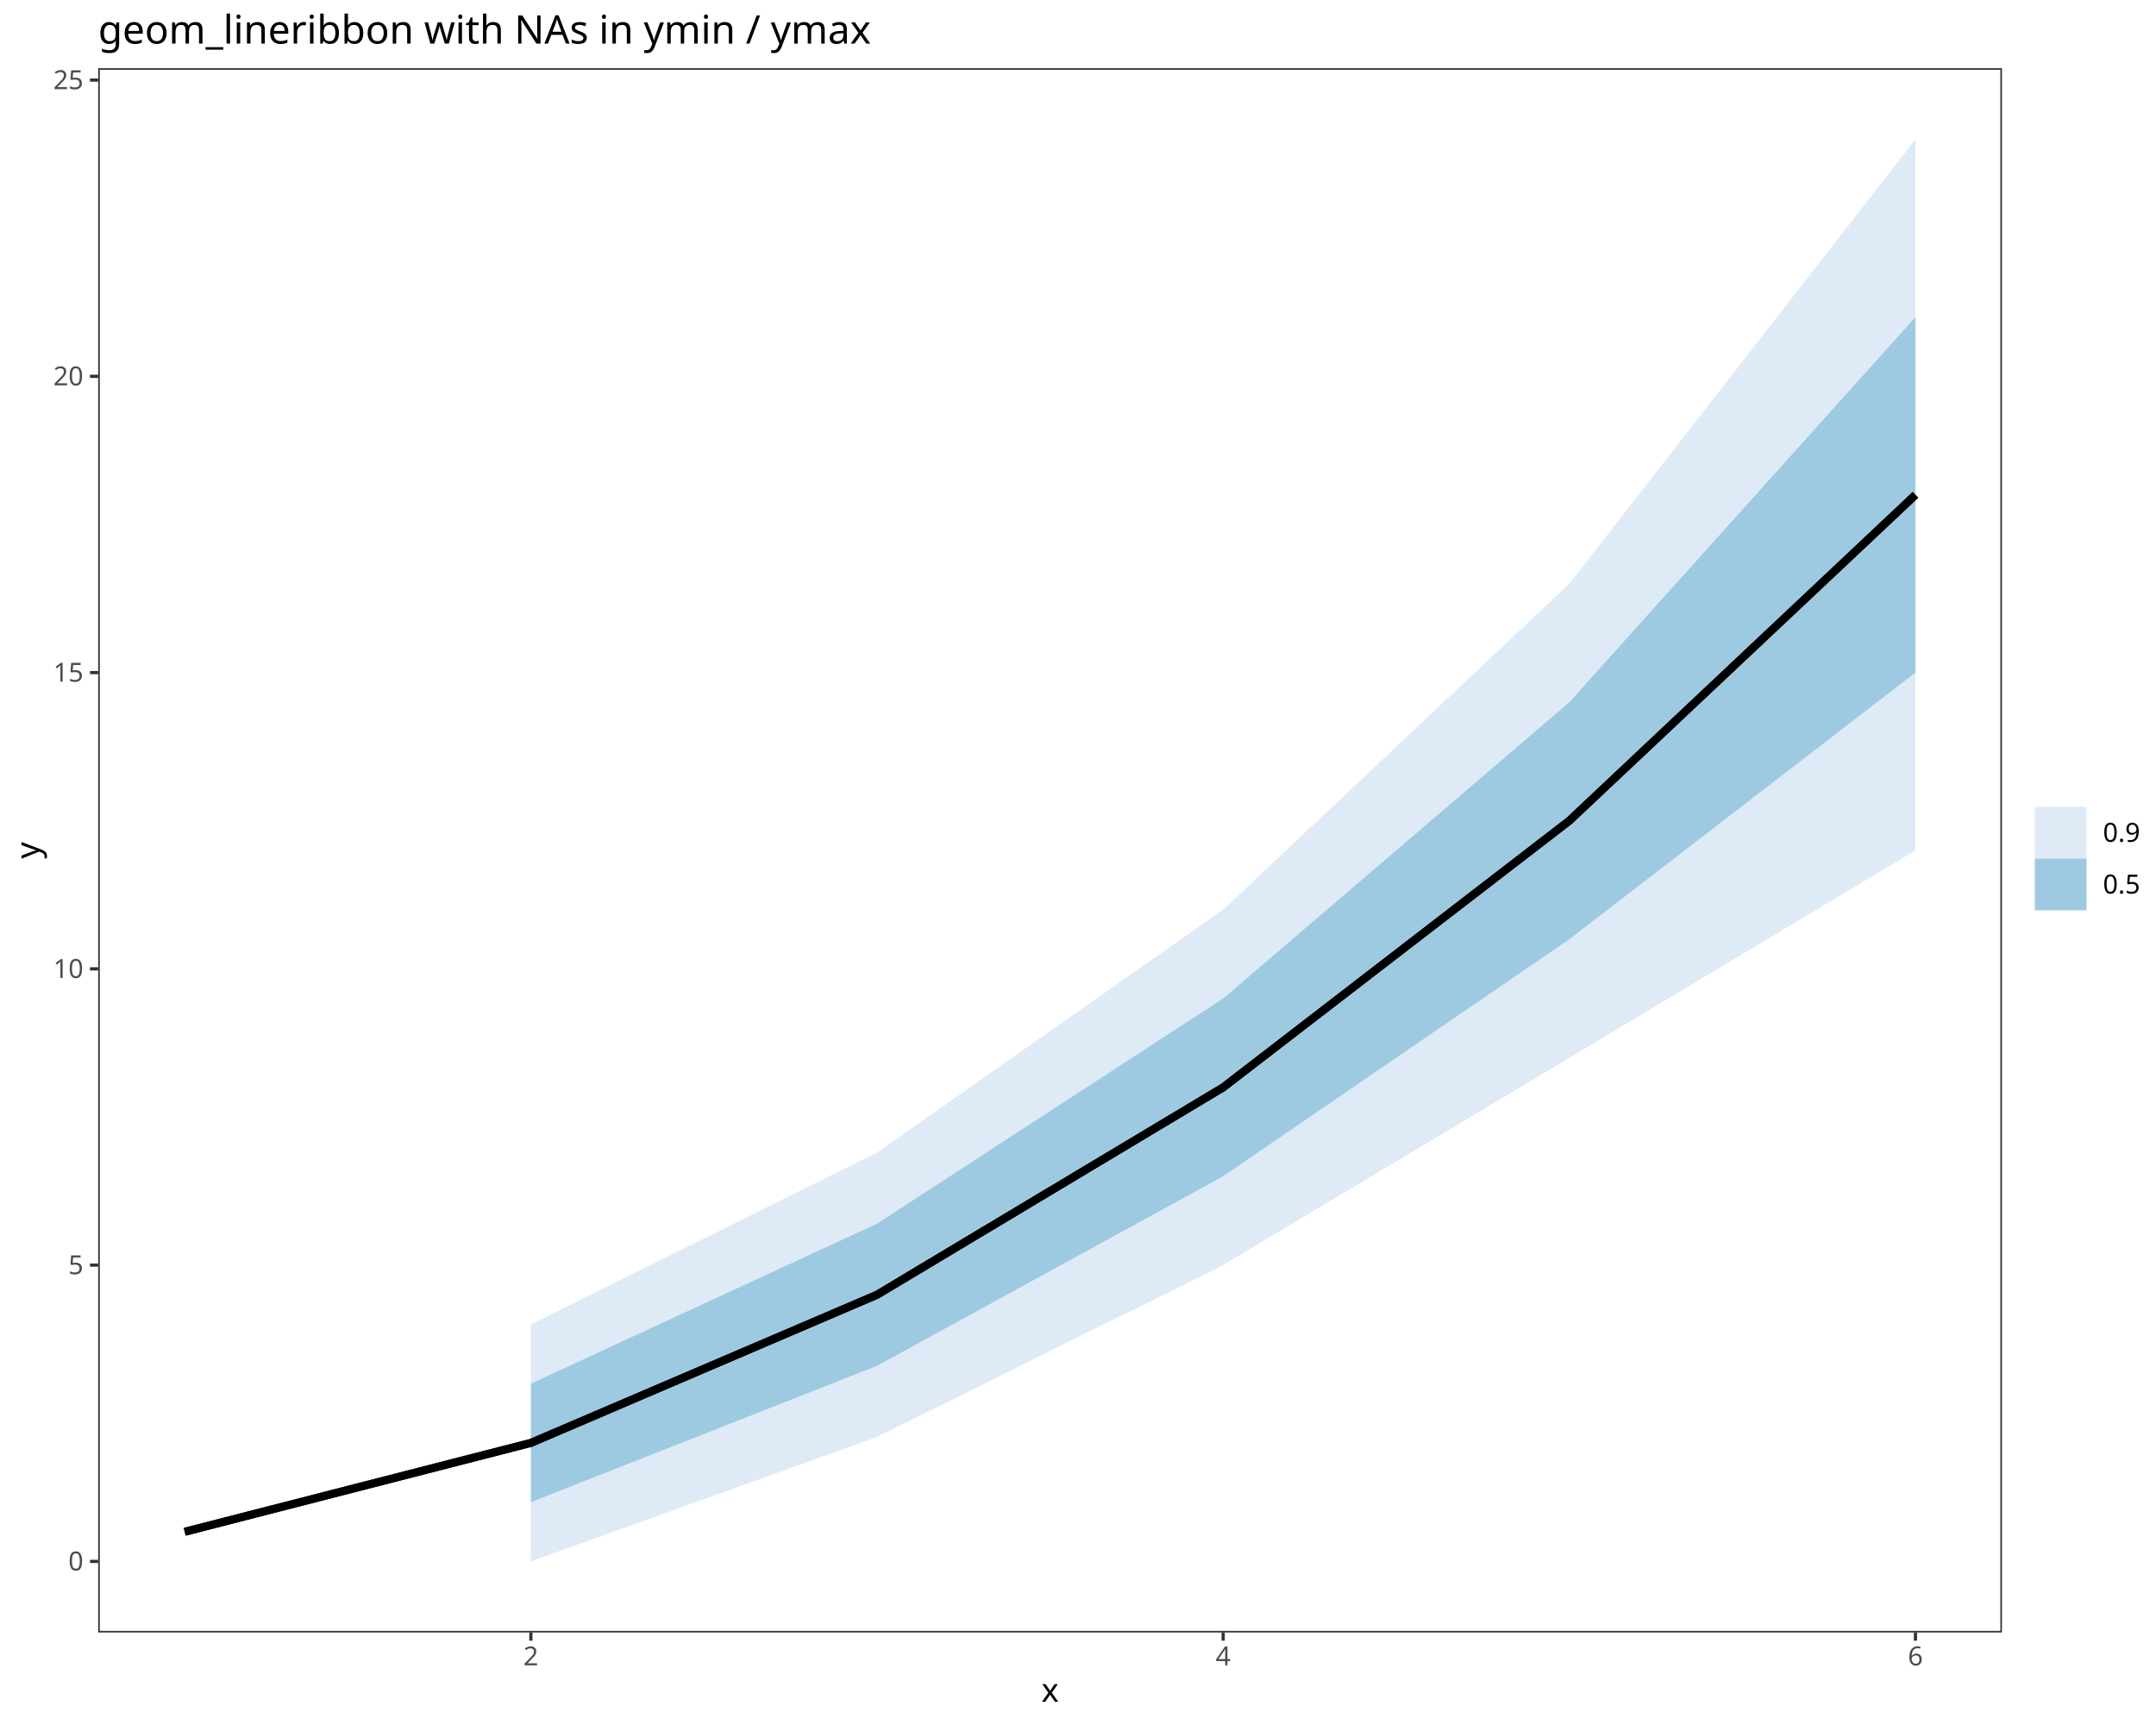
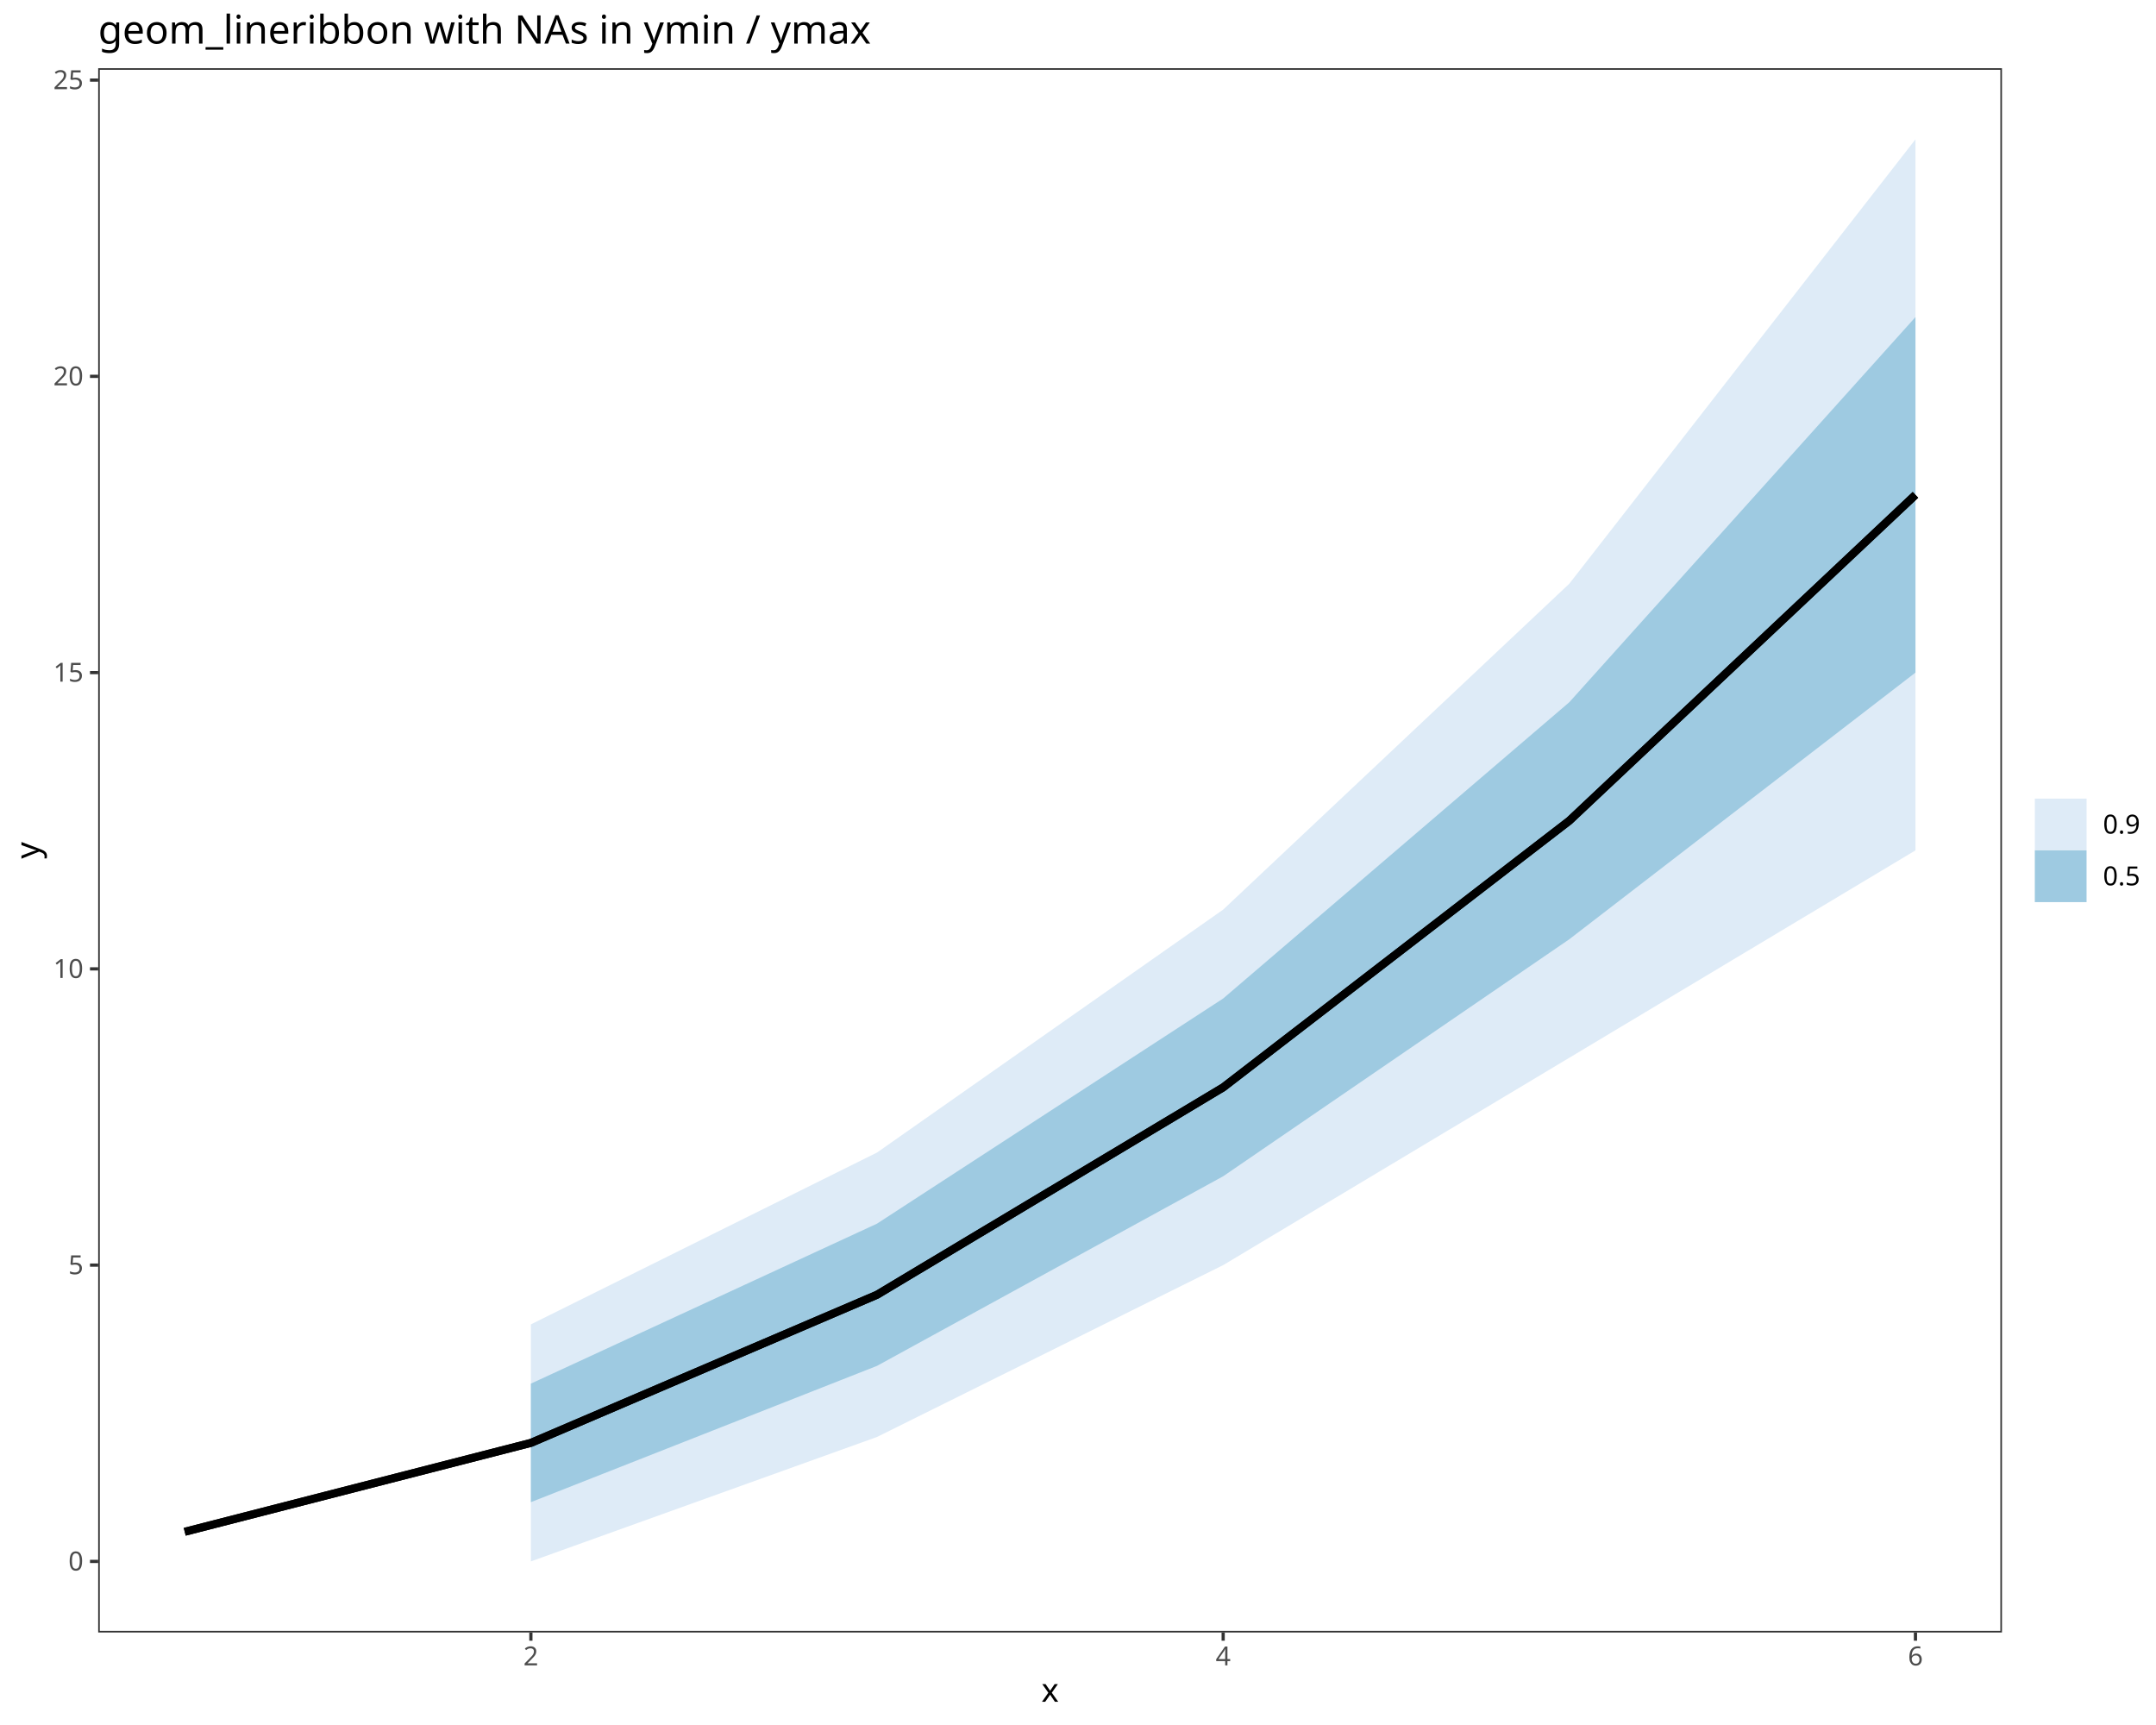
<svg xmlns="http://www.w3.org/2000/svg" class="svglite" data-engine-version="2.0" width="720.00pt" height="576.00pt" viewBox="0 0 720.00 576.00">
  <defs>
    <style type="text/css">
    .svglite line, .svglite polyline, .svglite polygon, .svglite path, .svglite rect, .svglite circle {
      fill: none;
      stroke: #000000;
      stroke-linecap: round;
      stroke-linejoin: round;
      stroke-miterlimit: 10.00;
    }
  </style>
  </defs>
  <rect width="100%" height="100%" style="stroke: none; fill: #FFFFFF;" />
  <defs>
    <clipPath id="cpMC4wMHw3MjAuMDB8MC4wMHw1NzYuMDA=">
      <rect x="0.00" y="0.00" width="720.00" height="576.00" />
    </clipPath>
  </defs>
  <g clip-path="url(#cpMC4wMHw3MjAuMDB8MC4wMHw1NzYuMDA=)">
    <rect x="0.00" y="0.00" width="720.00" height="576.00" style="stroke-width: 1.07; stroke: #FFFFFF; fill: #FFFFFF;" />
  </g>
  <defs>
    <clipPath id="cpMzIuNzl8NjY4LjU3fDIyLjc4fDU0NS4xMQ==">
      <rect x="32.79" y="22.78" width="635.77" height="522.33" />
    </clipPath>
  </defs>
  <g clip-path="url(#cpMzIuNzl8NjY4LjU3fDIyLjc4fDU0NS4xMQ==)">
    <rect x="32.79" y="22.78" width="635.77" height="522.33" style="stroke-width: 1.07; stroke: none; fill: #FFFFFF;" />
    <polygon points="177.29,442.23 292.88,384.85 408.48,303.73 524.07,194.91 639.67,46.53 639.67,283.95 524.07,353.20 408.48,422.44 292.88,479.82 177.29,521.37 " style="stroke-width: 0.00; stroke: none; stroke-linecap: butt; fill: #DEEBF7;" />
    <polygon points="177.29,462.01 292.88,408.59 408.48,333.41 524.07,234.48 639.67,105.88 639.67,224.59 524.07,313.63 408.48,392.77 292.88,456.08 177.29,501.59 " style="stroke-width: 0.00; stroke: none; stroke-linecap: butt; fill: #9ECAE1;" />
    <polyline points="61.69,511.48 177.29,481.80 292.88,432.34 408.48,363.09 524.07,274.06 639.67,165.24 " style="stroke-width: 2.67; stroke-linecap: butt;" />
    <polyline points="61.69,511.48 177.29,481.80 292.88,432.34 408.48,363.09 524.07,274.06 639.67,165.24 " style="stroke-width: 2.67; stroke-linecap: butt;" />
    <rect x="32.79" y="22.78" width="635.77" height="522.33" style="stroke-width: 1.07; stroke: #333333;" />
  </g>
  <g clip-path="url(#cpMC4wMHw3MjAuMDB8MC4wMHw1NzYuMDA=)">
    <text x="27.86" y="524.40" text-anchor="end" style="font-size: 8.80px; fill: #4D4D4D; font-family: sans;" textLength="4.89px" lengthAdjust="spacingAndGlyphs">0</text>
    <text x="27.86" y="425.47" text-anchor="end" style="font-size: 8.80px; fill: #4D4D4D; font-family: sans;" textLength="4.89px" lengthAdjust="spacingAndGlyphs">5</text>
    <text x="27.86" y="326.55" text-anchor="end" style="font-size: 8.80px; fill: #4D4D4D; font-family: sans;" textLength="9.79px" lengthAdjust="spacingAndGlyphs">10</text>
    <text x="27.86" y="227.62" text-anchor="end" style="font-size: 8.80px; fill: #4D4D4D; font-family: sans;" textLength="9.79px" lengthAdjust="spacingAndGlyphs">15</text>
    <text x="27.86" y="128.69" text-anchor="end" style="font-size: 8.80px; fill: #4D4D4D; font-family: sans;" textLength="9.79px" lengthAdjust="spacingAndGlyphs">20</text>
    <text x="27.86" y="29.77" text-anchor="end" style="font-size: 8.80px; fill: #4D4D4D; font-family: sans;" textLength="9.79px" lengthAdjust="spacingAndGlyphs">25</text>
    <polyline points="30.05,521.37 32.79,521.37 " style="stroke-width: 1.07; stroke: #333333; stroke-linecap: butt;" />
    <polyline points="30.05,422.44 32.79,422.44 " style="stroke-width: 1.07; stroke: #333333; stroke-linecap: butt;" />
    <polyline points="30.05,323.52 32.79,323.52 " style="stroke-width: 1.07; stroke: #333333; stroke-linecap: butt;" />
    <polyline points="30.05,224.59 32.79,224.59 " style="stroke-width: 1.07; stroke: #333333; stroke-linecap: butt;" />
    <polyline points="30.05,125.67 32.79,125.67 " style="stroke-width: 1.07; stroke: #333333; stroke-linecap: butt;" />
    <polyline points="30.05,26.74 32.79,26.74 " style="stroke-width: 1.07; stroke: #333333; stroke-linecap: butt;" />
    <polyline points="177.29,547.85 177.29,545.11 " style="stroke-width: 1.07; stroke: #333333; stroke-linecap: butt;" />
    <polyline points="408.48,547.85 408.48,545.11 " style="stroke-width: 1.07; stroke: #333333; stroke-linecap: butt;" />
    <polyline points="639.67,547.85 639.67,545.11 " style="stroke-width: 1.07; stroke: #333333; stroke-linecap: butt;" />
    <text x="177.29" y="556.10" text-anchor="middle" style="font-size: 8.80px; fill: #4D4D4D; font-family: sans;" textLength="4.89px" lengthAdjust="spacingAndGlyphs">2</text>
    <text x="408.48" y="556.10" text-anchor="middle" style="font-size: 8.80px; fill: #4D4D4D; font-family: sans;" textLength="4.89px" lengthAdjust="spacingAndGlyphs">4</text>
    <text x="639.67" y="556.10" text-anchor="middle" style="font-size: 8.80px; fill: #4D4D4D; font-family: sans;" textLength="4.89px" lengthAdjust="spacingAndGlyphs">6</text>
    <text x="350.68" y="568.24" text-anchor="middle" style="font-size: 11.00px; font-family: sans;" textLength="5.50px" lengthAdjust="spacingAndGlyphs">x</text>
    <text transform="translate(13.05,283.95) rotate(-90)" text-anchor="middle" style="font-size: 11.00px; font-family: sans;" textLength="5.50px" lengthAdjust="spacingAndGlyphs">y</text>
-     <rect x="679.53" y="263.93" width="34.99" height="40.04" style="stroke-width: 1.07; stroke: none; fill: #FFFFFF;" />
-     <rect x="679.53" y="269.41" width="17.28" height="17.28" style="stroke-width: 1.07; stroke: none; fill: #FFFFFF;" />
-     <rect x="679.53" y="269.41" width="17.28" height="17.28" style="stroke-width: 0.75; stroke: none; fill: #DEEBF7;" />
-     <rect x="679.53" y="286.69" width="17.28" height="17.28" style="stroke-width: 1.07; stroke: none; fill: #FFFFFF;" />
-     <rect x="679.53" y="286.69" width="17.28" height="17.28" style="stroke-width: 0.75; stroke: none; fill: #9ECAE1;" />
-     <text x="702.29" y="281.08" style="font-size: 8.80px; font-family: sans;" textLength="12.23px" lengthAdjust="spacingAndGlyphs">0.9</text>
-     <text x="702.29" y="298.36" style="font-size: 8.80px; font-family: sans;" textLength="12.23px" lengthAdjust="spacingAndGlyphs">0.5</text>
+     <rect x="679.53" y="266.67" width="34.99" height="34.56" style="stroke-width: 1.07; stroke: none; fill: #FFFFFF;" />
+     <rect x="679.53" y="266.67" width="17.28" height="17.28" style="stroke-width: 1.07; stroke: none; fill: #FFFFFF;" />
+     <rect x="679.53" y="266.67" width="17.28" height="17.28" style="stroke-width: 0.75; stroke: none; fill: #DEEBF7;" />
+     <rect x="679.53" y="283.95" width="17.28" height="17.28" style="stroke-width: 1.07; stroke: none; fill: #FFFFFF;" />
+     <rect x="679.53" y="283.95" width="17.28" height="17.28" style="stroke-width: 0.75; stroke: none; fill: #9ECAE1;" />
+     <text x="702.29" y="278.34" style="font-size: 8.80px; font-family: sans;" textLength="12.23px" lengthAdjust="spacingAndGlyphs">0.9</text>
+     <text x="702.29" y="295.62" style="font-size: 8.80px; font-family: sans;" textLength="12.23px" lengthAdjust="spacingAndGlyphs">0.5</text>
    <text x="32.79" y="14.56" style="font-size: 13.20px; font-family: sans;" textLength="241.40px" lengthAdjust="spacingAndGlyphs">geom_lineribbon with NAs in ymin / ymax</text>
  </g>
</svg>
